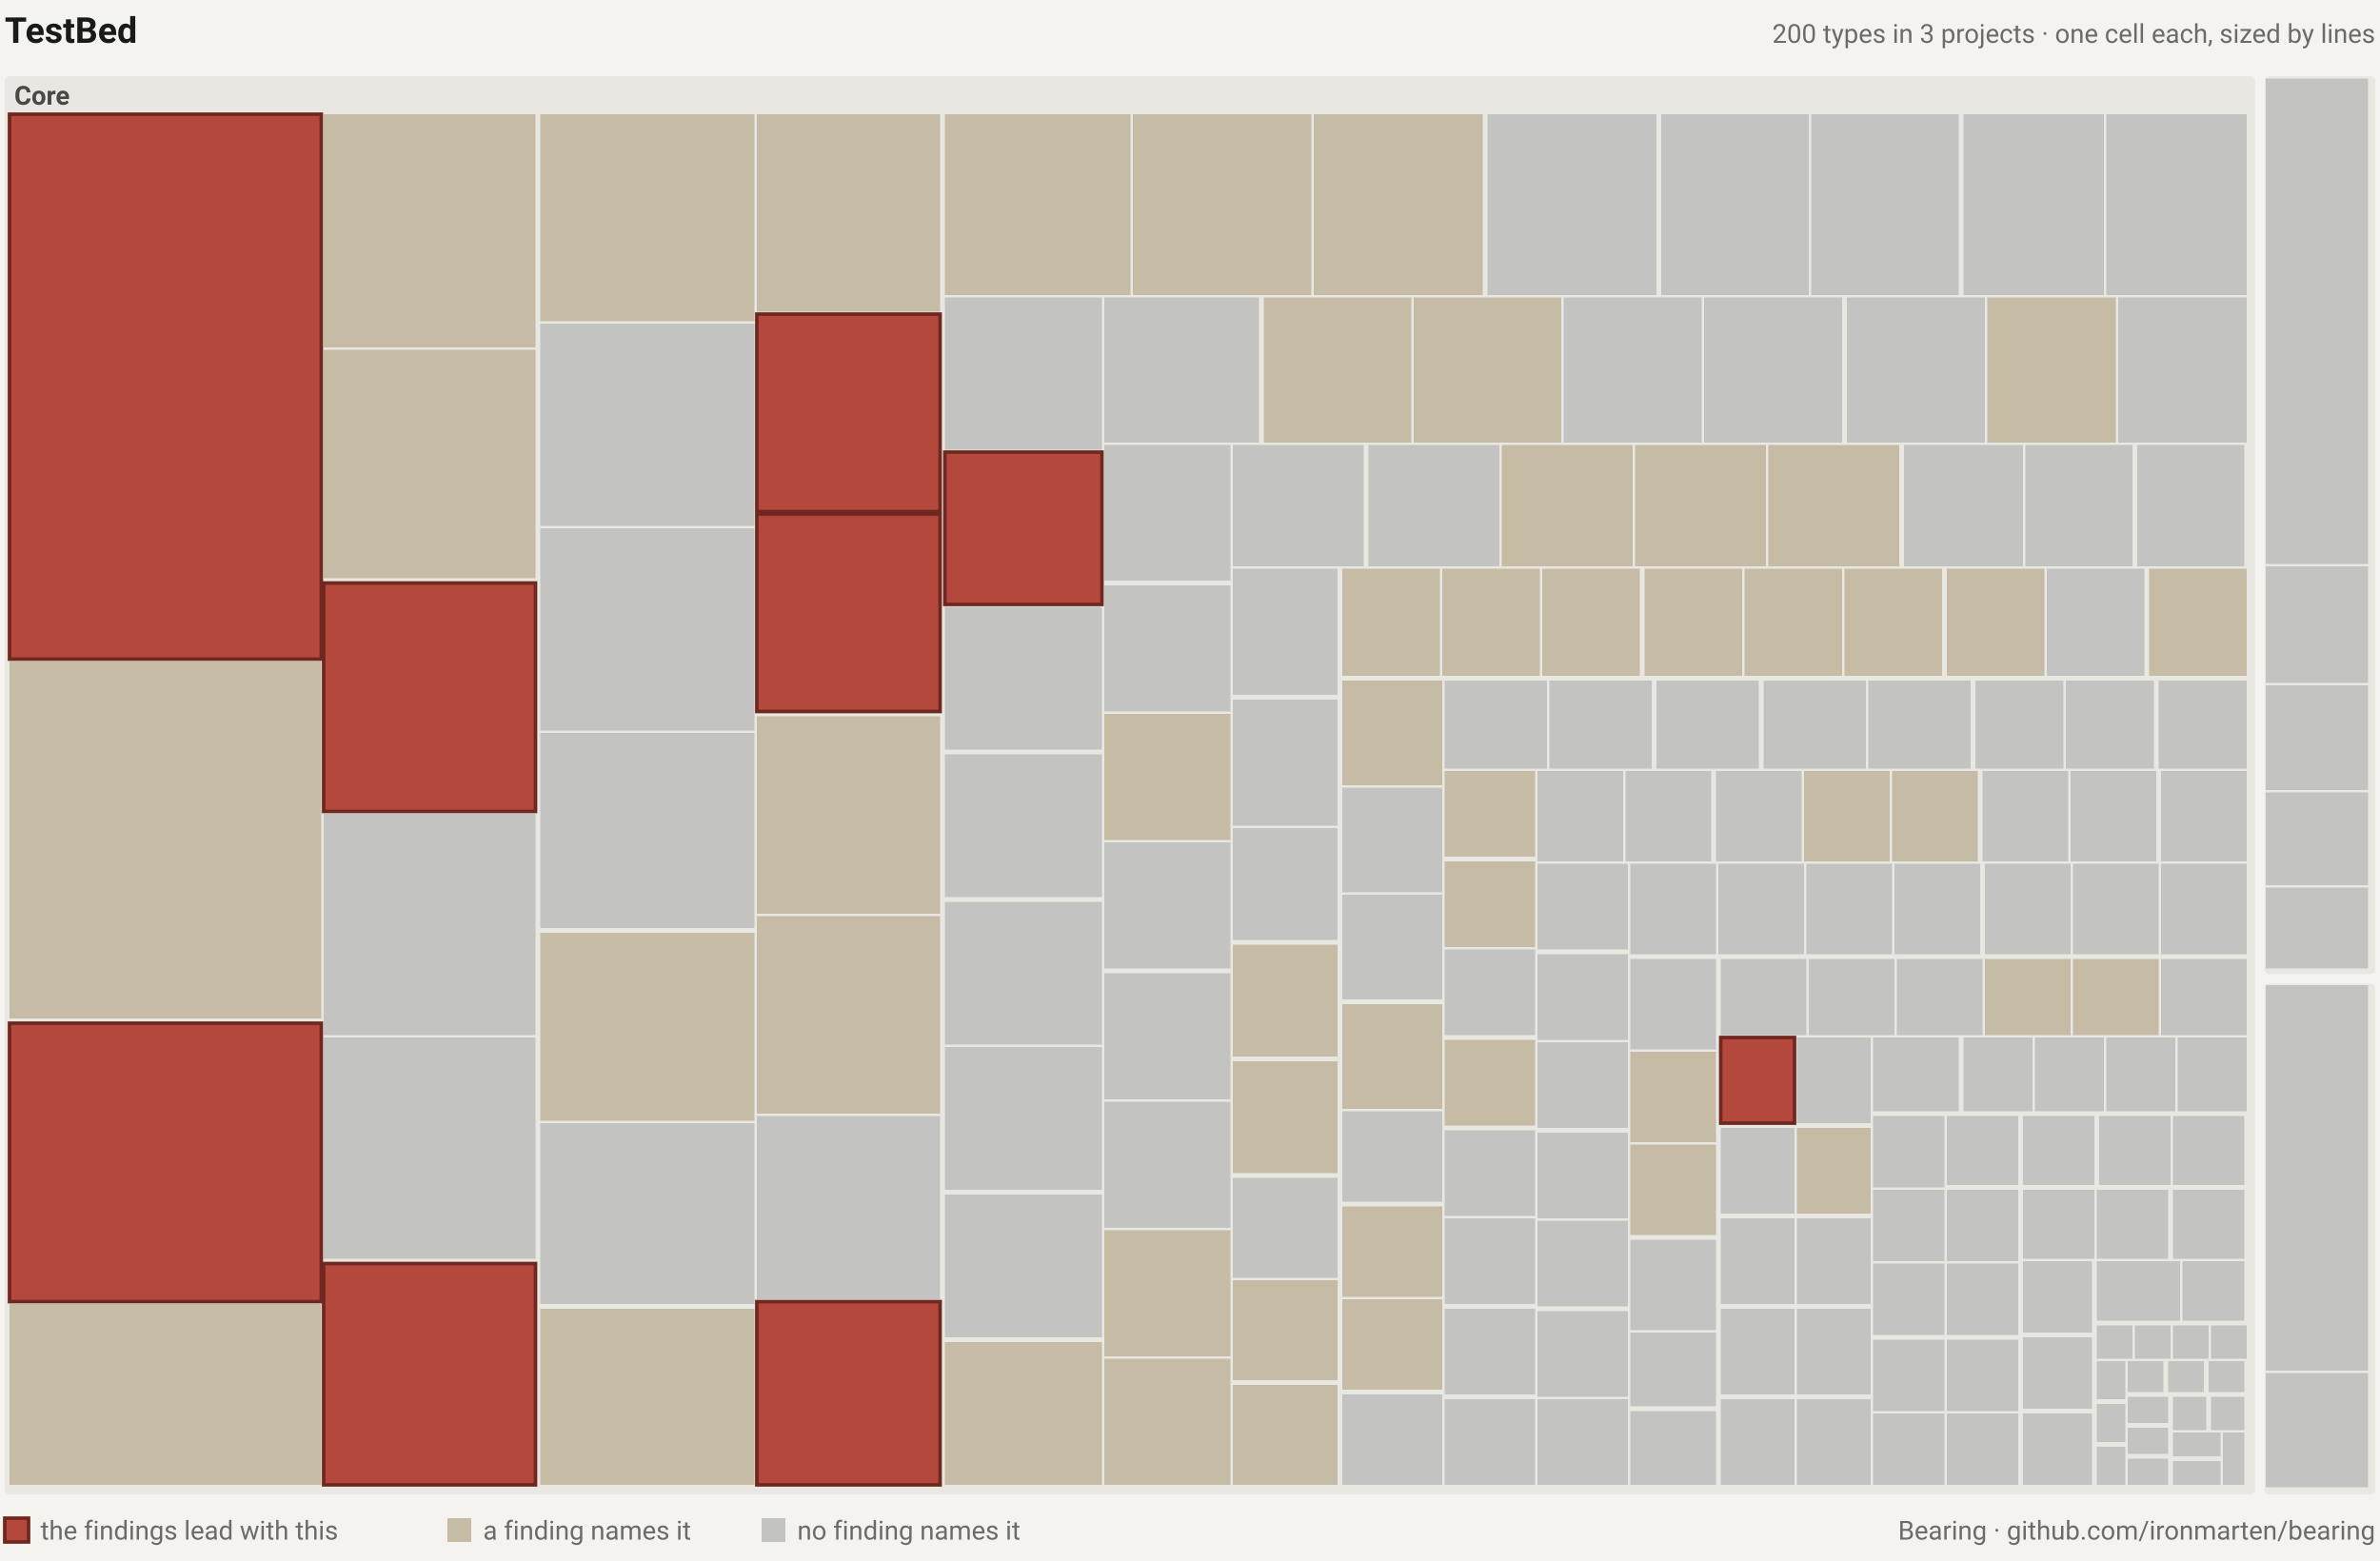
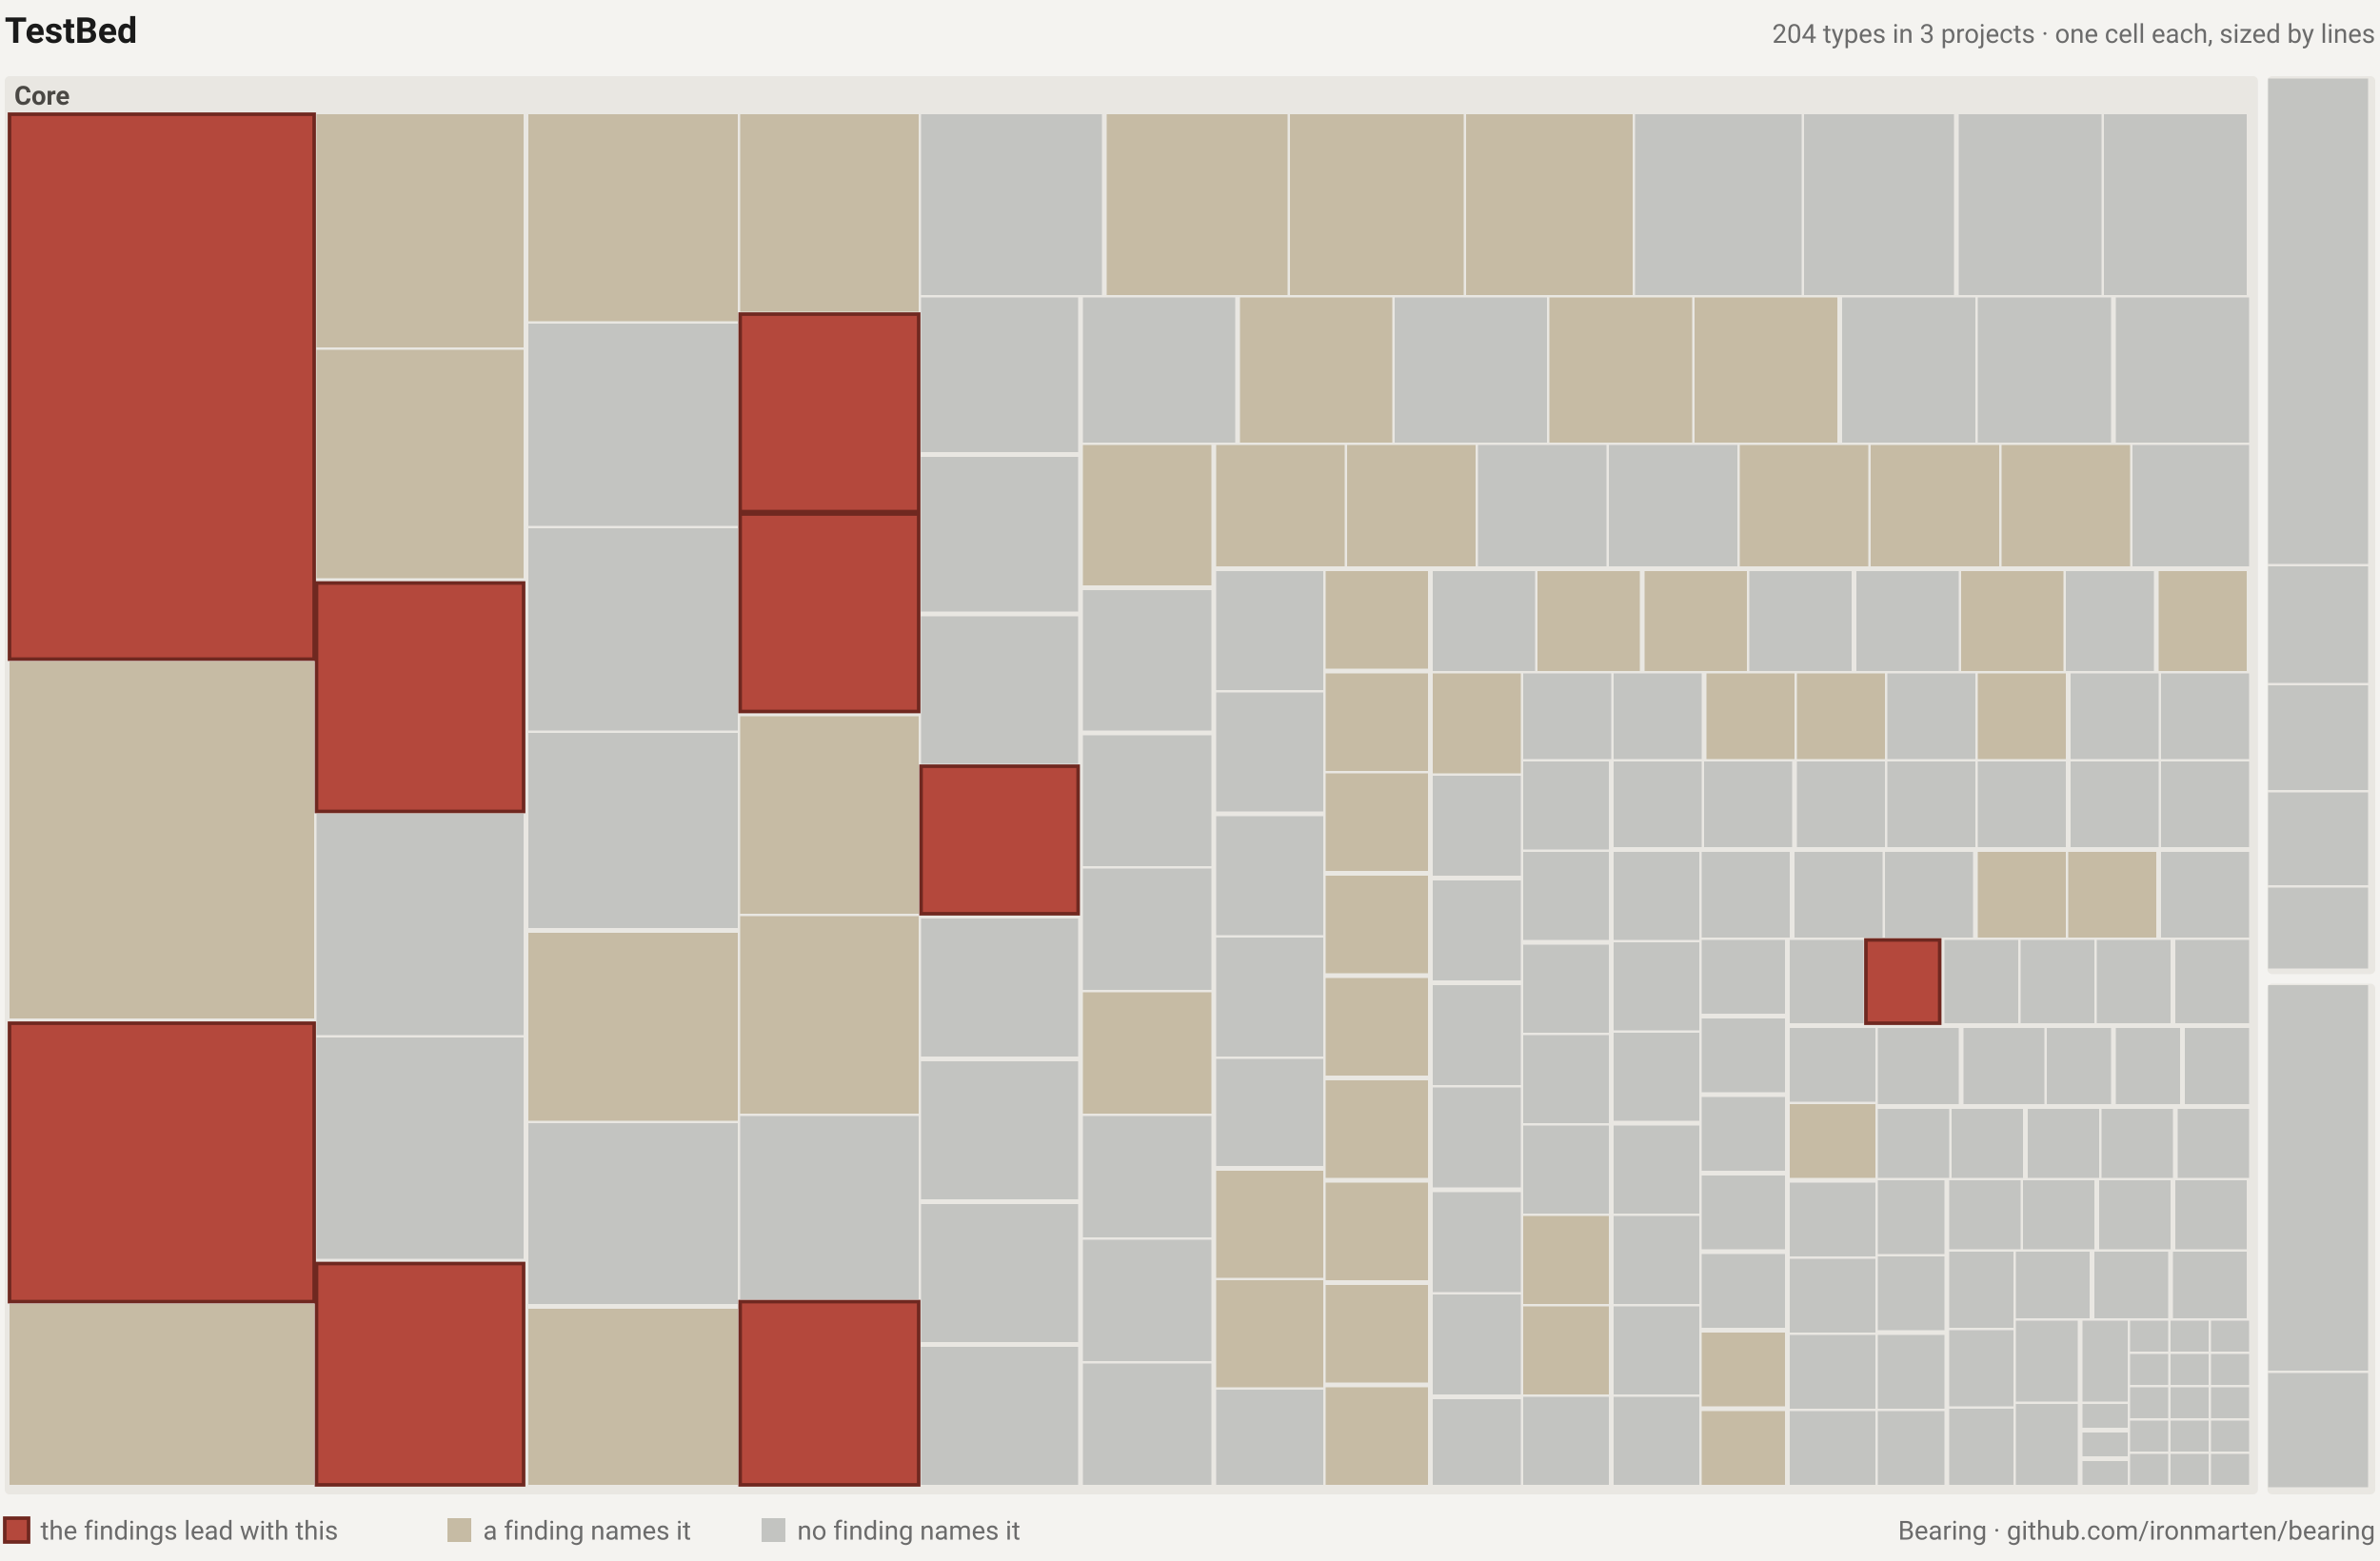
<svg xmlns="http://www.w3.org/2000/svg" class="mo" viewBox="0 0 1000 656" width="1000" height="656" font-family="system-ui,-apple-system,Segoe UI,Roboto,sans-serif">
  <style>
.mo .bg{fill:#f4f3f0}
.mo .bl{fill:#e9e7e2}
.mo .c{fill:#c3c4c1}
.mo .n{fill:#c6bba4}
.mo .f{fill:#b4483c;stroke:#6f2820;stroke-width:1.5}
.mo .pn{font-size:11px;font-weight:600;fill:#4a4844}
.mo .ti{font-size:15px;font-weight:600;fill:#1a1a1a}
.mo .lg{font-size:11px;fill:#6b6b6b}
@media(prefers-color-scheme:dark){.mo .bg{fill:#16171a}.mo .bl{fill:#212329}.mo .c{fill:#42454b}.mo .n{fill:#4d4738}.mo .f{fill:#d9615a;stroke:#f2b3ae}.mo .pn{fill:#a9a7a2}.mo .ti{fill:#e9e8e6}.mo .lg{fill:#9a9a97}}
</style>
  <rect class="bg" width="1000" height="656" />
  <text class="ti" x="2" y="18">TestBed</text>
-   <text class="lg" x="998" y="18" text-anchor="end">200 types in 3 projects · one cell each, sized by lines</text>
-   <rect class="bl" x="2" y="32" width="945.53" height="596" rx="2" />
+   <text class="lg" x="998" y="18" text-anchor="end">204 types in 3 projects · one cell each, sized by lines</text>
+   <rect class="bl" x="2" y="32" width="946.71" height="596" rx="2" />
  <text class="pn" x="6" y="44">Core</text>
-   <rect class="bl" x="951.53" y="32" width="46.47" height="377.356" rx="2" />
-   <rect class="bl" x="951.53" y="413.356" width="46.47" height="214.644" rx="2" />
-   <path class="c" d="M136 342h89v93h-89zM136 436h89v93h-89zM227 136h90v85h-90zM227 222h90v85h-90zM227 308h90v82h-90zM227 472h90v76h-90zM318 469h77v77h-77zM625 48h71v76h-71zM698 48h62v76h-62zM761 48h62v76h-62zM825 48h59v76h-59zM885 48h59v76h-59zM397 125h66v64h-66zM397 255h66v60h-66zM397 317h66v60h-66zM397 379h66v60h-66zM397 440h66v60h-66zM397 502h66v60h-66zM464 125h65v61h-65zM657 125h58v61h-58zM716 125h58v61h-58zM776 125h58v61h-58zM890 125h54v61h-54zM464 187h53v57h-53zM464 246h53v53h-53zM464 354h53v53h-53zM464 409h53v53h-53zM464 463h53v53h-53zM518 187h55v51h-55zM575 187h55v51h-55zM800 187h50v51h-50zM851 187h45v51h-45zM898 187h45v51h-45zM518 239h44v53h-44zM518 294h44v53h-44zM518 348h44v47h-44zM518 495h44v42h-44zM860 239h41v45h-41zM564 331h42v44h-42zM564 376h42v44h-42zM564 467h42v38h-42zM564 586h42v38h-42zM607 286h43v37h-43zM651 286h43v37h-43zM696 286h43v37h-43zM741 286h43v37h-43zM785 286h43v37h-43zM830 286h37v37h-37zM868 286h37v37h-37zM907 286h37v37h-37zM607 399h38v36h-38zM607 475h38v36h-38zM607 512h38v36h-38zM607 550h38v36h-38zM607 588h38v36h-38zM646 324h36v38h-36zM683 324h36v38h-36zM721 324h36v38h-36zM833 324h36v38h-36zM870 324h36v38h-36zM908 324h36v38h-36zM646 363h38v36h-38zM646 401h38v36h-38zM646 438h38v36h-38zM646 476h38v36h-38zM646 513h38v36h-38zM646 551h38v36h-38zM646 588h38v36h-38zM685 363h36v38h-36zM722 363h36v38h-36zM759 363h36v38h-36zM796 363h36v38h-36zM834 363h36v38h-36zM871 363h36v38h-36zM908 363h36v38h-36zM685 403h36v38h-36zM685 521h36v38h-36zM685 560h36v31h-36zM685 593h36v31h-36zM723 403h36v32h-36zM760 403h36v32h-36zM797 403h36v32h-36zM908 403h36v32h-36zM723 474h31v36h-31zM723 512h31v36h-31zM723 550h31v36h-31zM723 588h31v36h-31zM755 436h31v36h-31zM755 512h31v36h-31zM755 550h31v36h-31zM755 588h31v36h-31zM787 436h36v31h-36zM825 436h29v31h-29zM855 436h29v31h-29zM885 436h29v31h-29zM915 436h29v31h-29zM787 469h30v30h-30zM787 500h30v30h-30zM787 531h30v30h-30zM787 563h30v30h-30zM787 594h30v30h-30zM818 469h30v29h-30zM850 469h30v29h-30zM882 469h30v29h-30zM913 469h30v29h-30zM818 500h30v30h-30zM818 531h30v30h-30zM818 563h30v30h-30zM818 594h30v30h-30zM850 500h30v29h-30zM881 500h30v29h-30zM913 500h30v29h-30zM850 530h29v30h-29zM850 562h29v30h-29zM850 594h29v30h-29zM881 530h35v25h-35zM917 530h26v25h-26zM881 557h15v14h-15zM897 557h15v14h-15zM913 557h15v14h-15zM929 557h15v14h-15zM881 572h12v16h-12zM881 590h12v16h-12zM881 608h12v16h-12zM894 572h15v13h-15zM911 572h15v13h-15zM928 572h15v13h-15zM894 587h17v11h-17zM894 600h17v11h-17zM894 613h17v11h-17zM913 587h14v14h-14zM929 587h14v14h-14zM913 602h20v10h-20zM913 614h20v10h-20zM934 602h9v22h-9zM952 33h43v204h-43zM952 238h43v49h-43zM952 288h43v44h-43zM952 333h43v39h-43zM952 373h43v34h-43zM952 414h43v162h-43zM952 577h43v48h-43z" />
-   <path class="n" d="M4 278h131v150h-131zM4 548h131v76h-131zM136 48h89v98h-89zM136 147h89v96h-89zM227 48h90v87h-90zM227 392h90v79h-90zM227 550h90v74h-90zM318 48h77v83h-77zM318 301h77v83h-77zM318 385h77v83h-77zM397 48h78v76h-78zM476 48h75v76h-75zM552 48h71v76h-71zM397 564h66v60h-66zM531 125h62v61h-62zM594 125h62v61h-62zM835 125h54v61h-54zM464 300h53v53h-53zM464 517h53v53h-53zM464 571h53v53h-53zM631 187h55v51h-55zM687 187h55v51h-55zM743 187h55v51h-55zM518 397h44v47h-44zM518 446h44v47h-44zM518 538h44v42h-44zM518 582h44v42h-44zM564 239h41v45h-41zM606 239h41v45h-41zM648 239h41v45h-41zM691 239h41v45h-41zM733 239h41v45h-41zM775 239h41v45h-41zM818 239h41v45h-41zM903 239h41v45h-41zM564 286h42v44h-42zM564 422h42v44h-42zM564 507h42v38h-42zM564 546h42v38h-42zM607 324h38v36h-38zM607 362h38v36h-38zM607 437h38v36h-38zM758 324h36v38h-36zM795 324h36v38h-36zM685 442h36v38h-36zM685 481h36v38h-36zM834 403h36v32h-36zM871 403h36v32h-36zM755 474h31v36h-31z" />
-   <path class="f" d="M4 48h131v229h-131zM4 430h131v117h-131zM136 245h89v96h-89zM136 531h89v93h-89zM318 132h77v83h-77zM318 216h77v83h-77zM318 547h77v77h-77zM397 190h66v64h-66zM723 436h31v36h-31z" />
+   <rect class="bl" x="952.71" y="32" width="45.29" height="377.356" rx="2" />
+   <rect class="bl" x="952.71" y="413.356" width="45.29" height="214.644" rx="2" />
+   <path class="c" d="M133 342h87v93h-87zM133 436h87v93h-87zM222 136h88v85h-88zM222 222h88v85h-88zM222 308h88v82h-88zM222 472h88v76h-88zM311 469h75v77h-75zM387 48h76v76h-76zM687 48h70v76h-70zM758 48h63v76h-63zM823 48h60v76h-60zM884 48h60v76h-60zM387 125h66v65h-66zM387 192h66v65h-66zM387 259h66v62h-66zM387 386h66v58h-66zM387 446h66v58h-66zM387 506h66v58h-66zM387 566h66v58h-66zM455 125h64v61h-64zM586 125h64v61h-64zM774 125h56v61h-56zM831 125h56v61h-56zM889 125h56v61h-56zM455 248h54v59h-54zM455 309h54v55h-54zM455 365h54v51h-54zM455 469h54v51h-54zM455 521h54v51h-54zM455 573h54v51h-54zM621 187h54v51h-54zM676 187h54v51h-54zM896 187h49v51h-49zM511 240h45v50h-45zM511 291h45v50h-45zM511 343h45v50h-45zM511 394h45v50h-45zM511 445h45v45h-45zM511 584h45v40h-45zM602 240h43v42h-43zM735 240h43v42h-43zM780 240h43v42h-43zM868 240h37v42h-37zM602 326h37v42h-37zM602 370h37v42h-37zM602 414h37v42h-37zM602 457h37v42h-37zM602 501h37v42h-37zM602 544h37v42h-37zM602 588h37v36h-37zM640 283h37v36h-37zM678 283h37v36h-37zM793 283h37v36h-37zM870 283h37v36h-37zM908 283h37v36h-37zM640 320h36v37h-36zM640 358h36v37h-36zM640 397h36v37h-36zM640 435h36v37h-36zM640 473h36v37h-36zM640 587h36v37h-36zM678 320h37v36h-37zM716 320h37v36h-37zM755 320h37v36h-37zM793 320h37v36h-37zM831 320h37v36h-37zM870 320h37v36h-37zM908 320h37v36h-37zM678 358h36v37h-36zM678 396h36v37h-36zM678 434h36v37h-36zM678 473h36v37h-36zM678 511h36v37h-36zM678 549h36v37h-36zM678 587h36v37h-36zM715 358h37v36h-37zM754 358h37v36h-37zM792 358h37v36h-37zM908 358h37v36h-37zM715 395h35v31h-35zM715 428h35v31h-35zM715 461h35v31h-35zM715 494h35v31h-35zM715 527h35v31h-35zM752 395h31v35h-31zM817 395h31v35h-31zM849 395h31v35h-31zM881 395h31v35h-31zM914 395h31v35h-31zM752 432h36v31h-36zM752 497h36v31h-36zM752 529h36v31h-36zM752 561h36v31h-36zM752 593h36v31h-36zM789 432h34v32h-34zM825 432h34v32h-34zM860 432h27v32h-27zM889 432h27v32h-27zM918 432h27v32h-27zM789 466h30v29h-30zM820 466h30v29h-30zM852 466h30v29h-30zM883 466h30v29h-30zM915 466h30v29h-30zM789 496h28v31h-28zM789 528h28v31h-28zM789 561h28v31h-28zM789 593h28v31h-28zM819 496h30v29h-30zM850 496h30v29h-30zM882 496h30v29h-30zM914 496h30v29h-30zM819 526h27v32h-27zM819 559h27v32h-27zM819 592h27v32h-27zM847 526h31v28h-31zM880 526h31v28h-31zM913 526h31v28h-31zM847 555h26v34h-26zM847 590h26v34h-26zM875 555h19v34h-19zM875 590h19v10h-19zM875 602h19v10h-19zM875 614h19v10h-19zM895 555h16v13h-16zM912 555h16v13h-16zM929 555h16v13h-16zM895 569h16v13h-16zM912 569h16v13h-16zM929 569h16v13h-16zM895 583h16v13h-16zM895 597h16v13h-16zM895 611h16v13h-16zM912 583h16v13h-16zM929 583h16v13h-16zM912 597h16v13h-16zM912 611h16v13h-16zM929 597h16v13h-16zM929 611h16v13h-16zM953 33h42v204h-42zM953 238h42v49h-42zM953 288h42v44h-42zM953 333h42v39h-42zM953 373h42v34h-42zM953 414h42v162h-42zM953 577h42v48h-42z" />
+   <path class="n" d="M4 278h128v150h-128zM4 548h128v76h-128zM133 48h87v98h-87zM133 147h87v96h-87zM222 48h88v87h-88zM222 392h88v79h-88zM222 550h88v74h-88zM311 48h75v83h-75zM311 301h75v83h-75zM311 385h75v83h-75zM465 48h76v76h-76zM542 48h73v76h-73zM616 48h70v76h-70zM521 125h64v61h-64zM651 125h60v61h-60zM712 125h60v61h-60zM455 187h54v59h-54zM455 417h54v51h-54zM511 187h54v51h-54zM566 187h54v51h-54zM731 187h54v51h-54zM786 187h54v51h-54zM841 187h54v51h-54zM511 492h45v45h-45zM511 538h45v45h-45zM557 240h43v41h-43zM557 283h43v41h-43zM557 325h43v41h-43zM557 368h43v41h-43zM557 411h43v41h-43zM557 454h43v41h-43zM557 497h43v41h-43zM557 540h43v41h-43zM557 583h43v41h-43zM646 240h43v42h-43zM691 240h43v42h-43zM824 240h43v42h-43zM907 240h37v42h-37zM602 283h37v42h-37zM717 283h37v36h-37zM755 283h37v36h-37zM831 283h37v36h-37zM640 511h36v37h-36zM640 549h36v37h-36zM831 358h37v36h-37zM869 358h37v36h-37zM715 560h35v31h-35zM715 593h35v31h-35zM752 464h36v31h-36z" />
+   <path class="f" d="M4 48h128v229h-128zM4 430h128v117h-128zM133 245h87v96h-87zM133 531h87v93h-87zM311 132h75v83h-75zM311 216h75v83h-75zM311 547h75v77h-75zM387 322h66v62h-66zM784 395h31v35h-31z" />
  <rect class="f" x="2" y="638" width="10" height="10" />
  <text class="lg" x="17" y="647">the findings lead with this</text>
  <rect class="n" x="188" y="638" width="10" height="10" />
  <text class="lg" x="203" y="647">a finding names it</text>
  <rect class="c" x="320" y="638" width="10" height="10" />
  <text class="lg" x="335" y="647">no finding names it</text>
  <text class="lg" x="998" y="647" text-anchor="end">Bearing · github.com/ironmarten/bearing</text>
</svg>
